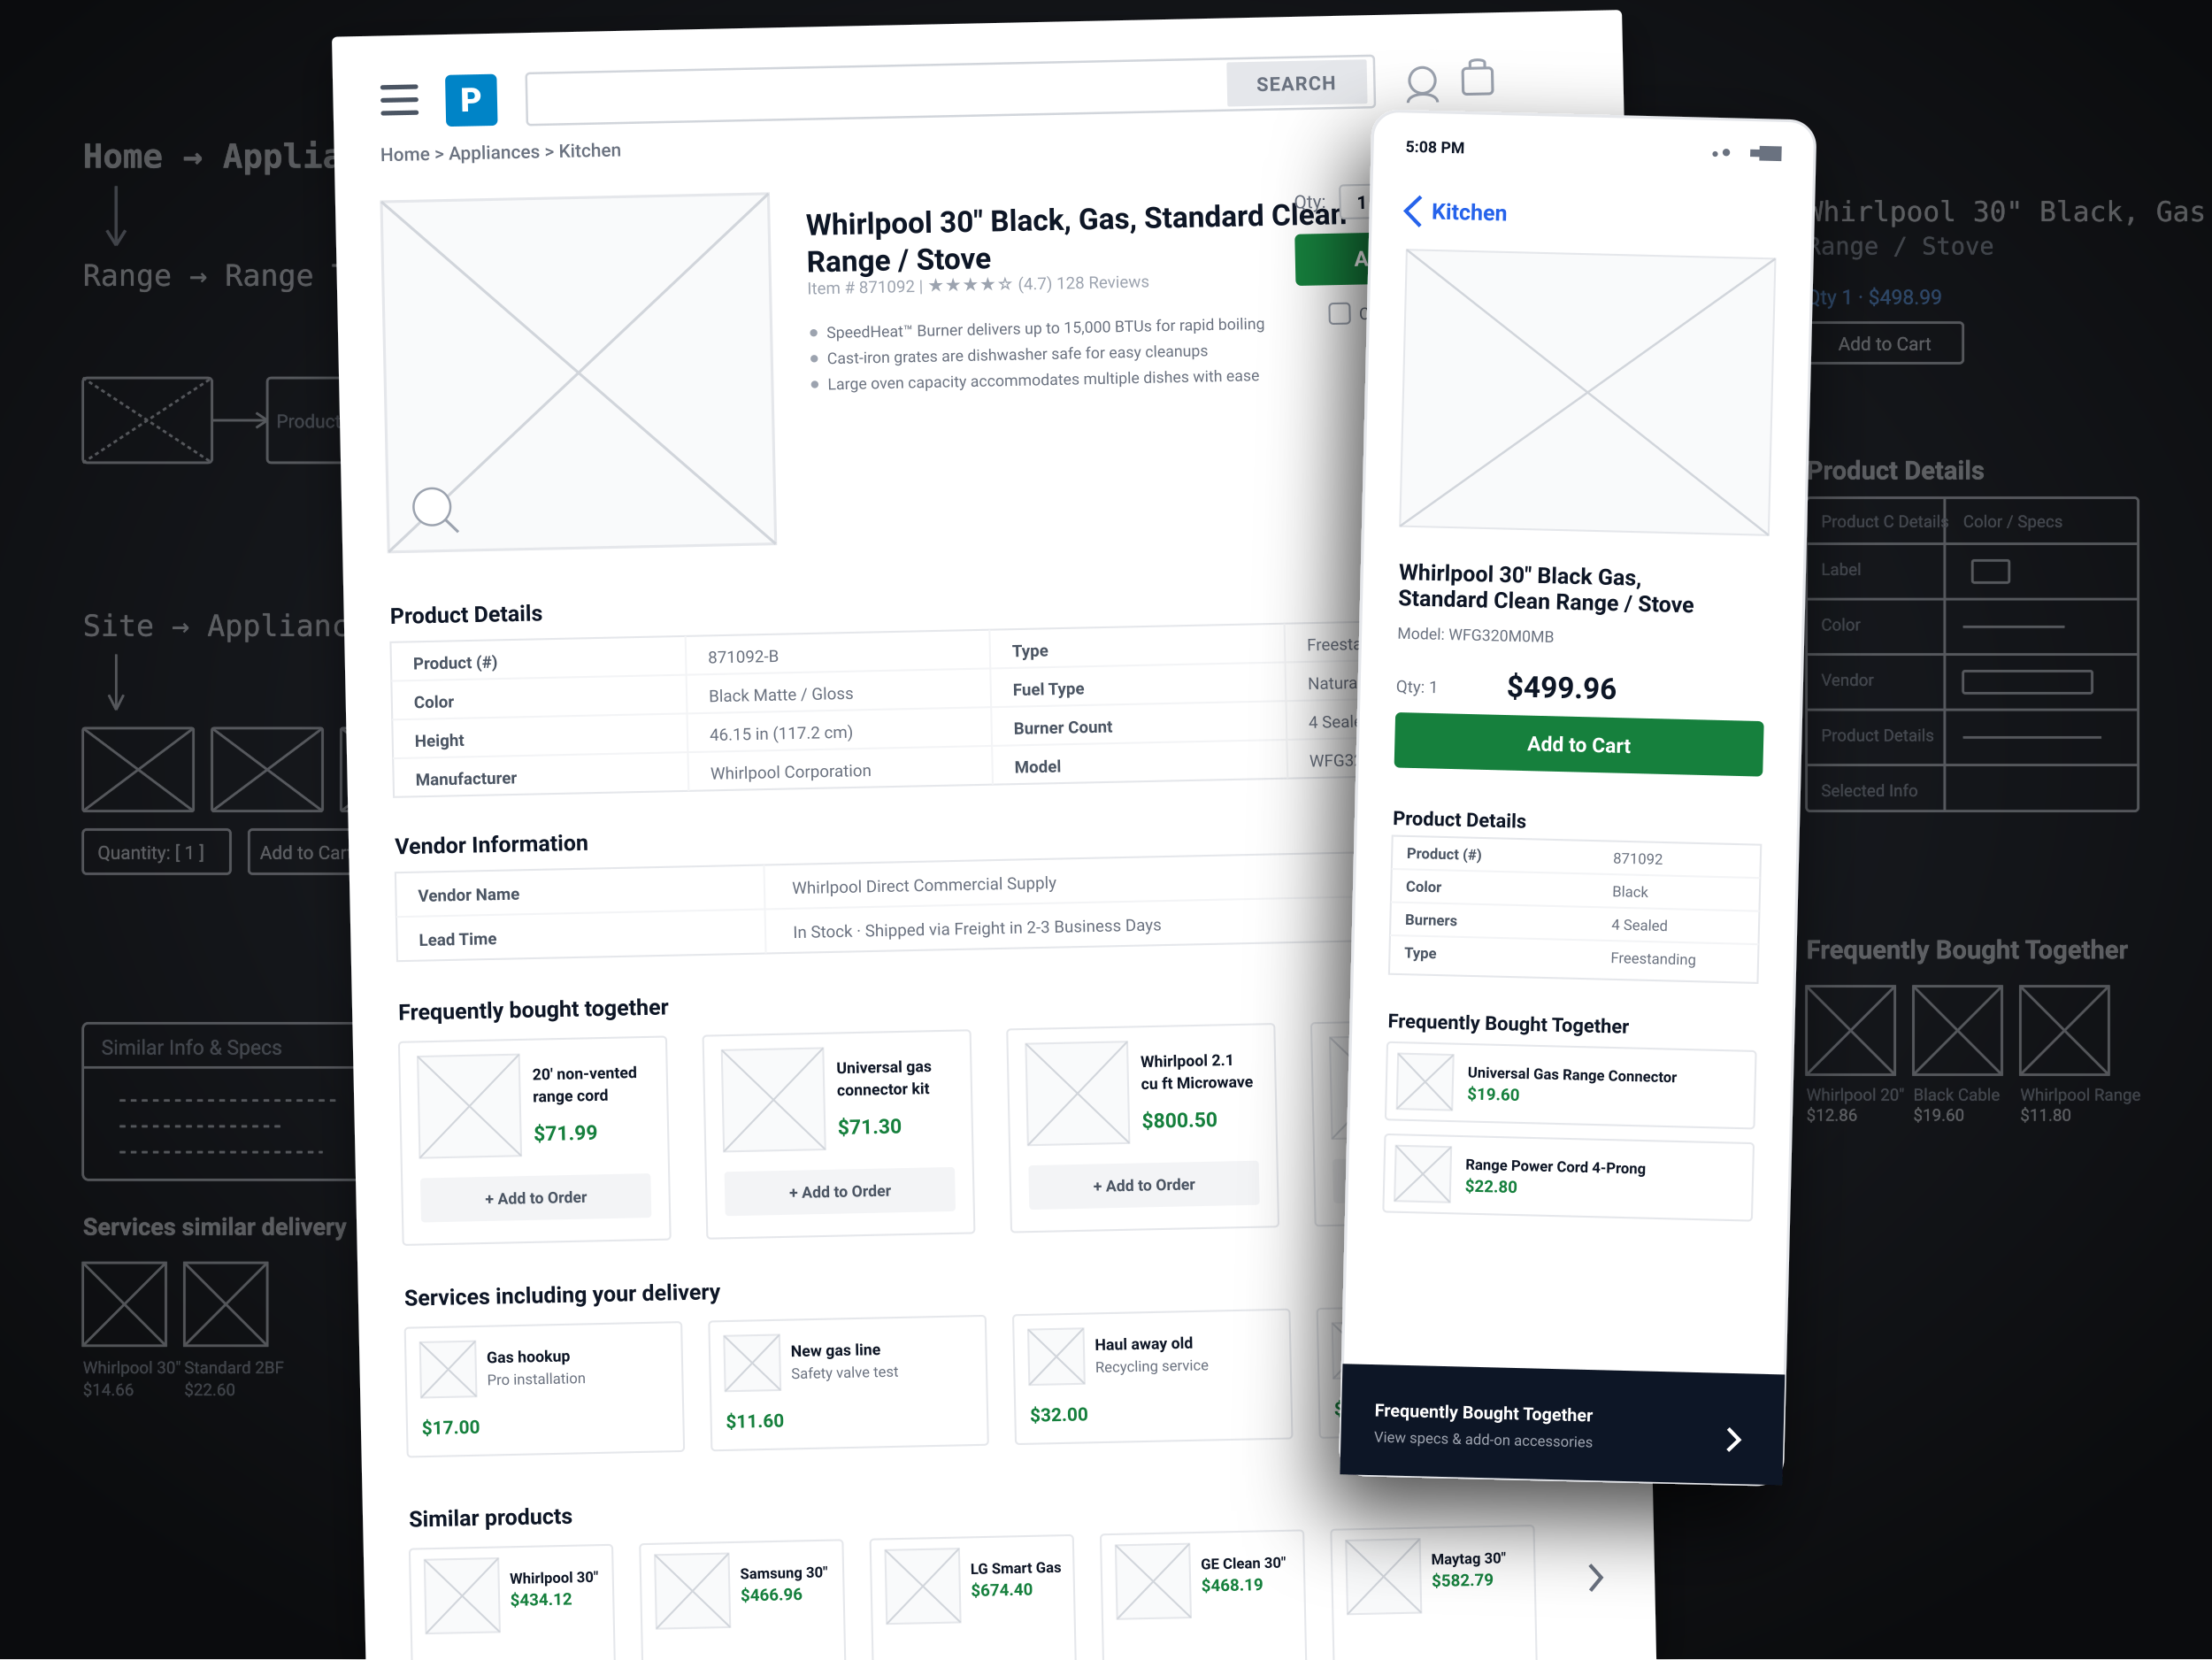
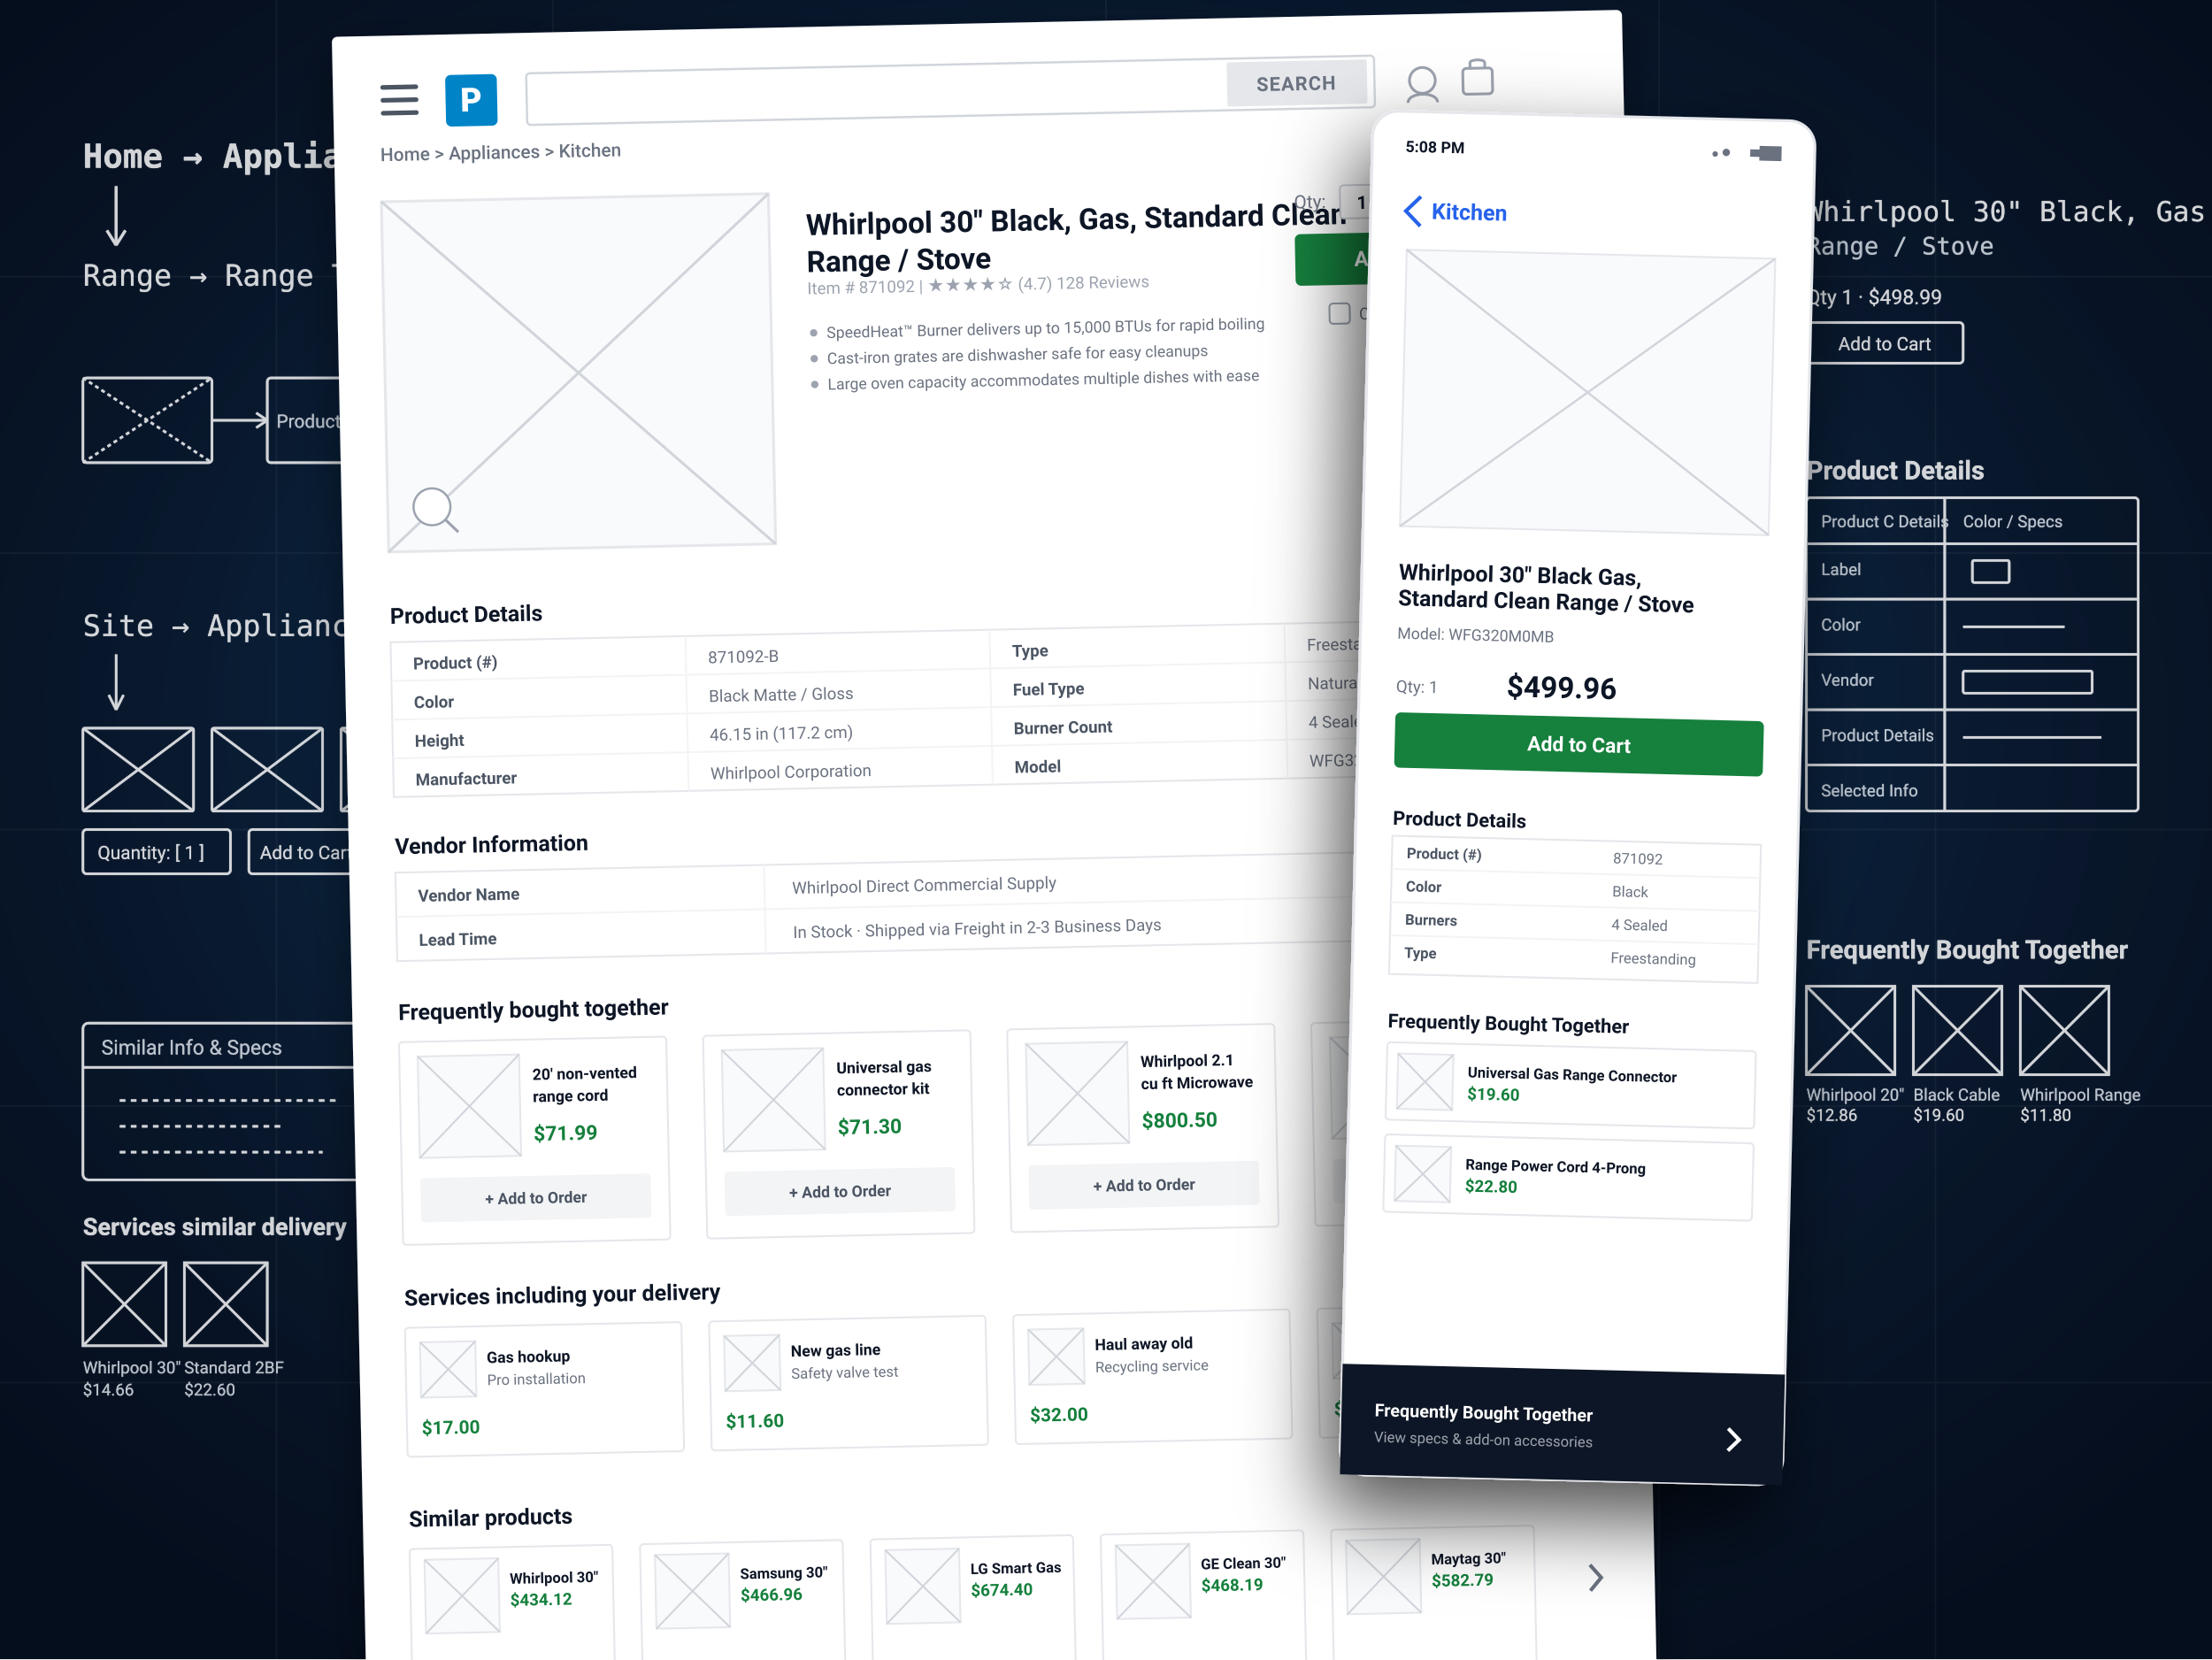
- <svg xmlns="http://www.w3.org/2000/svg" viewBox="0 0 1200 900" width="1200" height="900" style="background:#131518; font-family:-apple-system, BlinkMacSystemFont, 'Segoe UI', Roboto, Helvetica, Arial, sans-serif;">
+ <svg xmlns="http://www.w3.org/2000/svg" viewBox="0 0 1200 900" width="1200" height="900" style="background:#0a192f; font-family:-apple-system, BlinkMacSystemFont, 'Segoe UI', Roboto, Helvetica, Arial, sans-serif;">
  <defs>
    <radialGradient id="bgGlow" cx="50%" cy="45%" r="65%">
-       <stop offset="0%" stop-color="#1e222a" />
-       <stop offset="60%" stop-color="#14161a" />
-       <stop offset="100%" stop-color="#0b0c0e" />
+       <stop offset="0%" stop-color="#142a4e" />
+       <stop offset="55%" stop-color="#0a192f" />
+       <stop offset="100%" stop-color="#050e1d" />
+     </radialGradient>
+     <radialGradient id="navyAmbient" cx="48%" cy="42%" r="55%">
+       <stop offset="0%" stop-color="#1d4ed8" stop-opacity="0.2" />
+       <stop offset="50%" stop-color="#0284c7" stop-opacity="0.08" />
+       <stop offset="100%" stop-color="#050e1d" stop-opacity="0" />
    </radialGradient>
    <filter id="paperShadow" x="-20%" y="-20%" width="150%" height="150%">
      <feDropShadow dx="-10" dy="25" stdDeviation="30" flood-color="#000000" flood-opacity="0.75" />
      <feDropShadow dx="0" dy="8" stdDeviation="12" flood-color="#000000" flood-opacity="0.4" />
    </filter>
    <filter id="mobileShadow" x="-20%" y="-20%" width="150%" height="150%">
      <feDropShadow dx="-8" dy="20" stdDeviation="22" flood-color="#000000" flood-opacity="0.7" />
    </filter>
    <filter id="chalkGlow" x="-10%" y="-10%" width="120%" height="120%">
      <feGaussianBlur stdDeviation="0.4" result="blur" />
      <feMerge>
        <feMergeNode in="blur" />
        <feMergeNode in="SourceGraphic" />
      </feMerge>
    </filter>
  </defs>
  <rect width="1200" height="900" fill="url(#bgGlow)" />
-   <g opacity="0.35" stroke="#d1d5db" stroke-width="1.2" fill="none" filter="url(#chalkGlow)">
+   <rect width="1200" height="900" fill="url(#navyAmbient)" />
+   <g opacity="0.05" stroke="#ffffff" stroke-width="0.8">
+     <line x1="0" y1="150" x2="1200" y2="150" />
+     <line x1="0" y1="300" x2="1200" y2="300" />
+     <line x1="0" y1="450" x2="1200" y2="450" />
+     <line x1="0" y1="600" x2="1200" y2="600" />
+     <line x1="0" y1="750" x2="1200" y2="750" />
+     <line x1="150" y1="0" x2="150" y2="900" />
+     <line x1="300" y1="0" x2="300" y2="900" />
+     <line x1="600" y1="0" x2="600" y2="900" />
+     <line x1="900" y1="0" x2="900" y2="900" />
+     <line x1="1050" y1="0" x2="1050" y2="900" />
+   </g>
+   <g opacity="0.82" stroke="#ffffff" stroke-width="1.3" fill="none" filter="url(#chalkGlow)">
    <g transform="translate(45, 75)">
-       <text x="0" y="16" font-size="18" fill="#e5e7eb" font-family="monospace" font-weight="bold" stroke="none">Home → Appliances → Kitchen</text>
-       <line x1="18" y1="26" x2="18" y2="58" stroke="#9ca3af" stroke-width="1.5" marker-end="url(#arrow)" />
-       <path d="M 18,58 L 13,50 M 18,58 L 23,50" stroke="#9ca3af" stroke-width="1.5" />
-       <text x="0" y="80" font-size="16" fill="#e5e7eb" font-family="monospace" stroke="none">Range → Range Top</text>
+       <text x="0" y="16" font-size="18" fill="#ffffff" font-family="monospace" font-weight="bold" stroke="none">Home → Appliances → Kitchen</text>
+       <line x1="18" y1="26" x2="18" y2="58" stroke="#ffffff" stroke-width="1.5" marker-end="url(#arrow)" />
+       <path d="M 18,58 L 13,50 M 18,58 L 23,50" stroke="#ffffff" stroke-width="1.5" />
+       <text x="0" y="80" font-size="16" fill="#ffffff" font-family="monospace" stroke="none">Range → Range Top</text>
      <rect x="0" y="130" width="70" height="46" rx="2" />
      <line x1="0" y1="130" x2="70" y2="176" stroke-dasharray="2,2" />
      <line x1="0" y1="176" x2="70" y2="130" stroke-dasharray="2,2" />
      <line x1="70" y1="153" x2="100" y2="153" />
      <path d="M 100,153 L 94,149 M 100,153 L 94,157" />
      <rect x="100" y="130" width="80" height="46" rx="2" />
-       <text x="105" y="157" font-size="10" fill="#9ca3af" stroke="none">Product Details</text>
-       <text x="0" y="270" font-size="16" fill="#e5e7eb" font-family="monospace" stroke="none">Site → Appliances</text>
+       <text x="105" y="157" font-size="10" fill="#e2e8f0" stroke="none">Product Details</text>
+       <text x="0" y="270" font-size="16" fill="#ffffff" font-family="monospace" stroke="none">Site → Appliances</text>
      <line x1="18" y1="280" x2="18" y2="310" />
      <path d="M 18,310 L 14,302 M 18,310 L 22,302" />
      <g transform="translate(0, 320)">
        <rect x="0" y="0" width="60" height="45" rx="1" />
        <line x1="0" y1="0" x2="60" y2="45" />
        <line x1="0" y1="45" x2="60" y2="0" />
        <rect x="70" y="0" width="60" height="45" rx="1" />
        <line x1="70" y1="0" x2="130" y2="45" />
        <line x1="70" y1="45" x2="130" y2="0" />
        <rect x="140" y="0" width="60" height="45" rx="1" />
        <line x1="140" y1="0" x2="200" y2="45" />
        <line x1="140" y1="45" x2="200" y2="0" />
        <rect x="0" y="55" width="80" height="24" rx="2" />
-         <text x="8" y="71" font-size="10" fill="#e5e7eb" stroke="none">Quantity: [ 1 ]</text>
+         <text x="8" y="71" font-size="10" fill="#ffffff" stroke="none">Quantity: [ 1 ]</text>
        <rect x="90" y="55" width="90" height="24" rx="2" />
-         <text x="96" y="71" font-size="10" fill="#e5e7eb" stroke="none">Add to Cart 4</text>
+         <text x="96" y="71" font-size="10" fill="#ffffff" stroke="none">Add to Cart 4</text>
      </g>
      <g transform="translate(0, 480)">
        <rect x="0" y="0" width="160" height="85" rx="3" />
        <line x1="0" y1="24" x2="160" y2="24" />
-         <text x="10" y="17" font-size="11" fill="#9ca3af" stroke="none">Similar Info &amp; Specs</text>
+         <text x="10" y="17" font-size="11" fill="#e2e8f0" stroke="none">Similar Info &amp; Specs</text>
        <line x1="20" y1="42" x2="140" y2="42" stroke-dasharray="3,3" />
        <line x1="20" y1="56" x2="110" y2="56" stroke-dasharray="3,3" />
        <line x1="20" y1="70" x2="130" y2="70" stroke-dasharray="3,3" />
-         <text x="0" y="115" font-size="13" fill="#e5e7eb" stroke="none" font-weight="bold">Services similar delivery</text>
+         <text x="0" y="115" font-size="13" fill="#ffffff" stroke="none" font-weight="bold">Services similar delivery</text>
        <rect x="0" y="130" width="45" height="45" />
        <line x1="0" y1="130" x2="45" y2="175" />
        <line x1="0" y1="175" x2="45" y2="130" />
-         <text x="0" y="190" font-size="9" fill="#9ca3af" stroke="none">Whirlpool 30"</text>
-         <text x="0" y="202" font-size="9" fill="#9ca3af" stroke="none">$14.66</text>
+         <text x="0" y="190" font-size="9" fill="#e2e8f0" stroke="none">Whirlpool 30"</text>
+         <text x="0" y="202" font-size="9" fill="#e2e8f0" stroke="none">$14.66</text>
        <rect x="55" y="130" width="45" height="45" />
        <line x1="55" y1="130" x2="100" y2="175" />
        <line x1="55" y1="175" x2="100" y2="130" />
-         <text x="55" y="190" font-size="9" fill="#9ca3af" stroke="none">Standard 2BF</text>
-         <text x="55" y="202" font-size="9" fill="#9ca3af" stroke="none">$22.60</text>
+         <text x="55" y="190" font-size="9" fill="#e2e8f0" stroke="none">Standard 2BF</text>
+         <text x="55" y="202" font-size="9" fill="#e2e8f0" stroke="none">$22.60</text>
      </g>
    </g>
    <g transform="translate(980, 100)">
-       <text x="0" y="20" font-size="15" fill="#e5e7eb" stroke="none" font-family="monospace">Whirlpool 30" Black, Gas</text>
-       <text x="0" y="38" font-size="13" fill="#9ca3af" stroke="none" font-family="monospace">Range / Stove</text>
-       <text x="0" y="65" font-size="11" fill="#60a5fa" stroke="none">Qty 1 · $498.99</text>
+       <text x="0" y="20" font-size="15" fill="#ffffff" stroke="none" font-family="monospace">Whirlpool 30" Black, Gas</text>
+       <text x="0" y="38" font-size="13" fill="#e2e8f0" stroke="none" font-family="monospace">Range / Stove</text>
+       <text x="0" y="65" font-size="11" fill="#ffffff" stroke="none">Qty 1 · $498.99</text>
      <rect x="0" y="75" width="85" height="22" rx="2" />
-       <text x="42.5" y="90" text-anchor="middle" font-size="10" fill="#e5e7eb" stroke="none">Add to Cart</text>
+       <text x="42.5" y="90" text-anchor="middle" font-size="10" fill="#ffffff" stroke="none">Add to Cart</text>
      <g transform="translate(0, 160)">
-         <text x="0" y="0" font-size="14" fill="#e5e7eb" stroke="none" font-weight="bold">Product Details</text>
+         <text x="0" y="0" font-size="14" fill="#ffffff" stroke="none" font-weight="bold">Product Details</text>
        <rect x="0" y="10" width="180" height="170" rx="2" />
        <line x1="0" y1="35" x2="180" y2="35" />
        <line x1="0" y1="65" x2="180" y2="65" />
        <line x1="0" y1="95" x2="180" y2="95" />
        <line x1="0" y1="125" x2="180" y2="125" />
        <line x1="0" y1="155" x2="180" y2="155" />
        <line x1="75" y1="10" x2="75" y2="180" />
-         <text x="8" y="26" font-size="9" fill="#9ca3af" stroke="none">Product C Details</text>
-         <text x="85" y="26" font-size="9" fill="#9ca3af" stroke="none">Color / Specs</text>
-         <text x="8" y="52" font-size="9" fill="#9ca3af" stroke="none">Label</text>
+         <text x="8" y="26" font-size="9" fill="#e2e8f0" stroke="none">Product C Details</text>
+         <text x="85" y="26" font-size="9" fill="#e2e8f0" stroke="none">Color / Specs</text>
+         <text x="8" y="52" font-size="9" fill="#e2e8f0" stroke="none">Label</text>
        <rect x="90" y="44" width="20" height="12" rx="1" />
-         <text x="8" y="82" font-size="9" fill="#9ca3af" stroke="none">Color</text>
+         <text x="8" y="82" font-size="9" fill="#e2e8f0" stroke="none">Color</text>
        <line x1="85" y1="80" x2="140" y2="80" />
-         <text x="8" y="112" font-size="9" fill="#9ca3af" stroke="none">Vendor</text>
+         <text x="8" y="112" font-size="9" fill="#e2e8f0" stroke="none">Vendor</text>
        <rect x="85" y="104" width="70" height="12" rx="1" />
-         <text x="8" y="142" font-size="9" fill="#9ca3af" stroke="none">Product Details</text>
+         <text x="8" y="142" font-size="9" fill="#e2e8f0" stroke="none">Product Details</text>
        <line x1="85" y1="140" x2="160" y2="140" />
-         <text x="8" y="172" font-size="9" fill="#9ca3af" stroke="none">Selected Info</text>
+         <text x="8" y="172" font-size="9" fill="#e2e8f0" stroke="none">Selected Info</text>
      </g>
      <g transform="translate(0, 420)">
-         <text x="0" y="0" font-size="14" fill="#e5e7eb" stroke="none" font-weight="bold">Frequently Bought Together</text>
+         <text x="0" y="0" font-size="14" fill="#ffffff" stroke="none" font-weight="bold">Frequently Bought Together</text>
        <g transform="translate(0, 15)">
          <rect x="0" y="0" width="48" height="48" />
          <line x1="0" y1="0" x2="48" y2="48" />
          <line x1="0" y1="48" x2="48" y2="0" />
-           <text x="0" y="62" font-size="9" fill="#9ca3af" stroke="none">Whirlpool 20"</text>
-           <text x="0" y="73" font-size="9" fill="#e5e7eb" stroke="none">$12.86</text>
+           <text x="0" y="62" font-size="9" fill="#e2e8f0" stroke="none">Whirlpool 20"</text>
+           <text x="0" y="73" font-size="9" fill="#ffffff" stroke="none">$12.86</text>
        </g>
        <g transform="translate(58, 15)">
          <rect x="0" y="0" width="48" height="48" />
          <line x1="0" y1="0" x2="48" y2="48" />
          <line x1="0" y1="48" x2="48" y2="0" />
-           <text x="0" y="62" font-size="9" fill="#9ca3af" stroke="none">Black Cable</text>
-           <text x="0" y="73" font-size="9" fill="#e5e7eb" stroke="none">$19.60</text>
+           <text x="0" y="62" font-size="9" fill="#e2e8f0" stroke="none">Black Cable</text>
+           <text x="0" y="73" font-size="9" fill="#ffffff" stroke="none">$19.60</text>
        </g>
        <g transform="translate(116, 15)">
          <rect x="0" y="0" width="48" height="48" />
          <line x1="0" y1="0" x2="48" y2="48" />
          <line x1="0" y1="48" x2="48" y2="0" />
-           <text x="0" y="62" font-size="9" fill="#9ca3af" stroke="none">Whirlpool Range</text>
-           <text x="0" y="73" font-size="9" fill="#e5e7eb" stroke="none">$11.80</text>
+           <text x="0" y="62" font-size="9" fill="#e2e8f0" stroke="none">Whirlpool Range</text>
+           <text x="0" y="73" font-size="9" fill="#ffffff" stroke="none">$11.80</text>
        </g>
      </g>
    </g>
  </g>
  <g transform="translate(180, 20) rotate(-1.2)" filter="url(#paperShadow)">
    <rect width="700" height="920" rx="3" fill="#FFFFFF" />
    <g transform="translate(25, 20)">
      <line x1="2" y1="8" x2="20" y2="8" stroke="#4b5563" stroke-width="2.5" stroke-linecap="round" />
      <line x1="2" y1="15" x2="20" y2="15" stroke="#4b5563" stroke-width="2.5" stroke-linecap="round" />
      <line x1="2" y1="22" x2="20" y2="22" stroke="#4b5563" stroke-width="2.5" stroke-linecap="round" />
      <rect x="36" y="2" width="28" height="28" rx="3" fill="#0284c7" />
      <text x="44" y="22" font-size="18" font-weight="900" fill="#FFFFFF">P</text>
      <rect x="80" y="2" width="460" height="28" rx="2" fill="#FFFFFF" stroke="#d1d5db" stroke-width="1.2" />
      <rect x="460" y="4" width="76" height="24" rx="1" fill="#e5e7eb" />
      <text x="476" y="20" font-size="10.5" font-weight="bold" fill="#6b7280" letter-spacing="0.5">SEARCH</text>
      <circle cx="566" cy="16" r="7" fill="none" stroke="#9ca3af" stroke-width="1.5" />
      <path d="M 558,28 C 558,22 574,22 574,28" fill="none" stroke="#9ca3af" stroke-width="1.5" />
      <rect x="588" y="10" width="16" height="14" rx="2" fill="none" stroke="#9ca3af" stroke-width="1.5" />
      <path d="M 592,10 L 592,7 C 592,5 600,5 600,7 L 600,10" fill="none" stroke="#9ca3af" stroke-width="1.5" />
    </g>
    <g transform="translate(25, 68)">
      <text font-size="10" fill="#6b7280" font-weight="500">Home &gt; Appliances &gt; Kitchen</text>
    </g>
    <g transform="translate(25, 90)">
      <g>
        <rect x="0" y="0" width="210" height="190" fill="#f9fafb" stroke="#e5e7eb" stroke-width="1.5" />
        <line x1="0" y1="0" x2="210" y2="190" stroke="#d1d5db" stroke-width="1.5" />
        <line x1="0" y1="190" x2="210" y2="0" stroke="#d1d5db" stroke-width="1.5" />
        <circle cx="24" cy="166" r="10" fill="#ffffff" stroke="#9ca3af" stroke-width="1.2" />
        <line x1="31" y1="173" x2="38" y2="180" stroke="#9ca3af" stroke-width="1.5" />
      </g>
      <g transform="translate(230, 5)">
        <text x="0" y="18" font-size="16" font-weight="bold" fill="#111827">Whirlpool 30" Black, Gas, Standard Clean</text>
        <text x="0" y="38" font-size="16" font-weight="bold" fill="#111827">Range / Stove</text>
        <g transform="translate(0, 50)">
          <text font-size="9" fill="#9ca3af">Item # 871092 | ★★★★☆ (4.7) 128 Reviews</text>
        </g>
        <g transform="translate(0, 68)">
          <circle cx="3" cy="3" r="2" fill="#9ca3af" />
          <text x="10" y="6" font-size="8.5" fill="#6b7280">SpeedHeat™ Burner delivers up to 15,000 BTUs for rapid boiling</text>
          <circle cx="3" cy="17" r="2" fill="#9ca3af" />
          <text x="10" y="20" font-size="8.5" fill="#6b7280">Cast-iron grates are dishwasher safe for easy cleanups</text>
          <circle cx="3" cy="31" r="2" fill="#9ca3af" />
          <text x="10" y="34" font-size="8.5" fill="#6b7280">Large oven capacity accommodates multiple dishes with ease</text>
        </g>
        <g transform="translate(265, -5)">
          <text x="0" y="14" font-size="10" fill="#6b7280">Qty:</text>
          <rect x="25" y="2" width="28" height="18" rx="2" fill="#ffffff" stroke="#d1d5db" />
          <text x="34" y="15" font-size="10" fill="#111827" font-weight="bold">1</text>
          <path d="M 46,9 L 49,12 L 52,9" fill="none" stroke="#6b7280" stroke-width="1.2" />
          <text x="75" y="18" font-size="18" font-weight="bold" fill="#111827">$466.99</text>
          <rect x="0" y="28" width="150" height="28" rx="3" fill="#15803d" />
          <text x="32" y="46" font-size="11.5" font-weight="bold" fill="#FFFFFF">Add to Cart ▶</text>
          <g transform="translate(0, 66)">
            <rect x="18" y="0" width="11" height="11" rx="2" fill="#ffffff" stroke="#9ca3af" />
            <text x="34" y="9" font-size="9" fill="#6b7280">Compare</text>
            <path d="M 98,4 C 98,1 103,1 105,4 C 107,1 112,1 112,4 C 112,8 105,11 105,11 C 105,11 98,8 98,4 Z" fill="none" stroke="#60a5fa" stroke-width="1.2" />
            <text x="116" y="9" font-size="9" fill="#60a5fa">Wishlist</text>
          </g>
        </g>
      </g>
    </g>
    <g transform="translate(25, 305)">
      <text x="0" y="14" font-size="12" font-weight="bold" fill="#111827">Product Details</text>
      <rect x="0" y="24" width="650" height="84" fill="#ffffff" stroke="#e5e7eb" stroke-width="1" />
      <line x1="0" y1="45" x2="650" y2="45" stroke="#f3f4f6" stroke-width="1" />
      <line x1="0" y1="66" x2="650" y2="66" stroke="#f3f4f6" stroke-width="1" />
      <line x1="0" y1="87" x2="650" y2="87" stroke="#f3f4f6" stroke-width="1" />
      <line x1="160" y1="24" x2="160" y2="108" stroke="#f3f4f6" stroke-width="1" />
      <line x1="325" y1="24" x2="325" y2="108" stroke="#f3f4f6" stroke-width="1" />
      <line x1="485" y1="24" x2="485" y2="108" stroke="#f3f4f6" stroke-width="1" />
      <text x="12" y="39" font-size="9" font-weight="bold" fill="#4b5563">Product (#)</text>
      <text x="172" y="39" font-size="9" fill="#6b7280">871092-B</text>
      <text x="337" y="39" font-size="9" font-weight="bold" fill="#4b5563">Type</text>
      <text x="497" y="39" font-size="9" fill="#6b7280">Freestanding Gas Range</text>
      <text x="12" y="60" font-size="9" font-weight="bold" fill="#4b5563">Color</text>
      <text x="172" y="60" font-size="9" fill="#6b7280">Black Matte / Gloss</text>
      <text x="337" y="60" font-size="9" font-weight="bold" fill="#4b5563">Fuel Type</text>
      <text x="497" y="60" font-size="9" fill="#6b7280">Natural Gas / LP Convertible</text>
      <text x="12" y="81" font-size="9" font-weight="bold" fill="#4b5563">Height</text>
      <text x="172" y="81" font-size="9" fill="#6b7280">46.15 in (117.2 cm)</text>
      <text x="337" y="81" font-size="9" font-weight="bold" fill="#4b5563">Burner Count</text>
      <text x="497" y="81" font-size="9" fill="#6b7280">4 Sealed Burners</text>
      <text x="12" y="102" font-size="9" font-weight="bold" fill="#4b5563">Manufacturer</text>
      <text x="172" y="102" font-size="9" fill="#6b7280">Whirlpool Corporation</text>
      <text x="337" y="102" font-size="9" font-weight="bold" fill="#4b5563">Model</text>
      <text x="497" y="102" font-size="9" fill="#6b7280">WFG320M0MB</text>
    </g>
    <g transform="translate(25, 430)">
      <text x="0" y="14" font-size="12" font-weight="bold" fill="#111827">Vendor Information</text>
      <rect x="0" y="24" width="650" height="48" fill="#ffffff" stroke="#e5e7eb" stroke-width="1" />
      <line x1="0" y1="48" x2="650" y2="48" stroke="#f3f4f6" stroke-width="1" />
      <line x1="200" y1="24" x2="200" y2="72" stroke="#f3f4f6" stroke-width="1" />
      <text x="12" y="40" font-size="9" font-weight="bold" fill="#4b5563">Vendor Name</text>
      <text x="215" y="40" font-size="9" fill="#6b7280">Whirlpool Direct Commercial Supply</text>
      <text x="12" y="64" font-size="9" font-weight="bold" fill="#4b5563">Lead Time</text>
      <text x="215" y="64" font-size="9" fill="#6b7280">In Stock · Shipped via Freight in 2-3 Business Days</text>
    </g>
    <g transform="translate(25, 520)">
      <text x="0" y="14" font-size="12" font-weight="bold" fill="#111827">Frequently bought together</text>
      <g transform="translate(0, 26)">
        <g transform="translate(0, 0)">
          <rect x="0" y="0" width="145" height="110" fill="#ffffff" stroke="#e5e7eb" rx="2" />
          <rect x="10" y="8" width="55" height="55" fill="#f9fafb" stroke="#e5e7eb" />
          <line x1="10" y1="8" x2="65" y2="63" stroke="#d1d5db" />
          <line x1="10" y1="63" x2="65" y2="8" stroke="#d1d5db" />
          <text x="72" y="22" font-size="8.5" font-weight="bold" fill="#111827">20' non-vented</text>
          <text x="72" y="34" font-size="8.5" font-weight="bold" fill="#111827">range cord</text>
          <text x="72" y="55" font-size="11" font-weight="bold" fill="#15803d">$71.99</text>
          <rect x="10" y="74" width="125" height="24" rx="2" fill="#f3f4f6" />
          <text x="45" y="89" font-size="8.5" fill="#4b5563" font-weight="600">+ Add to Order</text>
        </g>
        <g transform="translate(165, 0)">
          <rect x="0" y="0" width="145" height="110" fill="#ffffff" stroke="#e5e7eb" rx="2" />
          <rect x="10" y="8" width="55" height="55" fill="#f9fafb" stroke="#e5e7eb" />
          <line x1="10" y1="8" x2="65" y2="63" stroke="#d1d5db" />
          <line x1="10" y1="63" x2="65" y2="8" stroke="#d1d5db" />
          <text x="72" y="22" font-size="8.5" font-weight="bold" fill="#111827">Universal gas</text>
          <text x="72" y="34" font-size="8.5" font-weight="bold" fill="#111827">connector kit</text>
          <text x="72" y="55" font-size="11" font-weight="bold" fill="#15803d">$71.30</text>
          <rect x="10" y="74" width="125" height="24" rx="2" fill="#f3f4f6" />
          <text x="45" y="89" font-size="8.5" fill="#4b5563" font-weight="600">+ Add to Order</text>
        </g>
        <g transform="translate(330, 0)">
          <rect x="0" y="0" width="145" height="110" fill="#ffffff" stroke="#e5e7eb" rx="2" />
          <rect x="10" y="8" width="55" height="55" fill="#f9fafb" stroke="#e5e7eb" />
          <line x1="10" y1="8" x2="65" y2="63" stroke="#d1d5db" />
          <line x1="10" y1="63" x2="65" y2="8" stroke="#d1d5db" />
          <text x="72" y="22" font-size="8.5" font-weight="bold" fill="#111827">Whirlpool 2.1</text>
          <text x="72" y="34" font-size="8.5" font-weight="bold" fill="#111827">cu ft Microwave</text>
          <text x="72" y="55" font-size="11" font-weight="bold" fill="#15803d">$800.50</text>
          <rect x="10" y="74" width="125" height="24" rx="2" fill="#f3f4f6" />
          <text x="45" y="89" font-size="8.5" fill="#4b5563" font-weight="600">+ Add to Order</text>
        </g>
        <g transform="translate(495, 0)">
          <rect x="0" y="0" width="155" height="110" fill="#ffffff" stroke="#e5e7eb" rx="2" />
          <rect x="10" y="8" width="55" height="55" fill="#f9fafb" stroke="#e5e7eb" />
          <line x1="10" y1="8" x2="65" y2="63" stroke="#d1d5db" />
          <line x1="10" y1="63" x2="65" y2="8" stroke="#d1d5db" />
          <text x="72" y="22" font-size="8.5" font-weight="bold" fill="#111827">Whirlpool 22.1</text>
          <text x="72" y="34" font-size="8.5" font-weight="bold" fill="#111827">Refrigerator</text>
          <text x="72" y="55" font-size="11" font-weight="bold" fill="#15803d">$1,032.16</text>
          <rect x="10" y="74" width="135" height="24" rx="2" fill="#f3f4f6" />
          <text x="50" y="89" font-size="8.5" fill="#4b5563" font-weight="600">+ Add to Order</text>
        </g>
      </g>
    </g>
    <g transform="translate(25, 675)">
      <text x="0" y="14" font-size="12" font-weight="bold" fill="#111827">Services including your delivery</text>
      <g transform="translate(0, 26)">
        <g transform="translate(0, 0)">
          <rect x="0" y="0" width="150" height="70" fill="#ffffff" stroke="#e5e7eb" rx="2" />
          <rect x="8" y="8" width="30" height="30" fill="#f9fafb" stroke="#e5e7eb" />
          <line x1="8" y1="8" x2="38" y2="38" stroke="#d1d5db" />
          <line x1="8" y1="38" x2="38" y2="8" stroke="#d1d5db" />
          <text x="44" y="20" font-size="8.5" font-weight="bold" fill="#111827">Gas hookup</text>
          <text x="44" y="32" font-size="8" fill="#6b7280">Pro installation</text>
          <text x="8" y="58" font-size="10" font-weight="bold" fill="#15803d">$17.00</text>
        </g>
        <g transform="translate(165, 0)">
          <rect x="0" y="0" width="150" height="70" fill="#ffffff" stroke="#e5e7eb" rx="2" />
          <rect x="8" y="8" width="30" height="30" fill="#f9fafb" stroke="#e5e7eb" />
          <line x1="8" y1="8" x2="38" y2="38" stroke="#d1d5db" />
          <line x1="8" y1="38" x2="38" y2="8" stroke="#d1d5db" />
          <text x="44" y="20" font-size="8.5" font-weight="bold" fill="#111827">New gas line</text>
          <text x="44" y="32" font-size="8" fill="#6b7280">Safety valve test</text>
          <text x="8" y="58" font-size="10" font-weight="bold" fill="#15803d">$11.60</text>
        </g>
        <g transform="translate(330, 0)">
          <rect x="0" y="0" width="150" height="70" fill="#ffffff" stroke="#e5e7eb" rx="2" />
          <rect x="8" y="8" width="30" height="30" fill="#f9fafb" stroke="#e5e7eb" />
          <line x1="8" y1="8" x2="38" y2="38" stroke="#d1d5db" />
          <line x1="8" y1="38" x2="38" y2="8" stroke="#d1d5db" />
          <text x="44" y="20" font-size="8.5" font-weight="bold" fill="#111827">Haul away old</text>
          <text x="44" y="32" font-size="8" fill="#6b7280">Recycling service</text>
          <text x="8" y="58" font-size="10" font-weight="bold" fill="#15803d">$32.00</text>
        </g>
        <g transform="translate(495, 0)">
          <rect x="0" y="0" width="155" height="70" fill="#ffffff" stroke="#e5e7eb" rx="2" />
          <rect x="8" y="8" width="30" height="30" fill="#f9fafb" stroke="#e5e7eb" />
          <line x1="8" y1="8" x2="38" y2="38" stroke="#d1d5db" />
          <line x1="8" y1="38" x2="38" y2="8" stroke="#d1d5db" />
          <text x="44" y="20" font-size="8.5" font-weight="bold" fill="#111827">Door removal</text>
          <text x="44" y="32" font-size="8" fill="#6b7280">Tight entryways</text>
          <text x="8" y="58" font-size="10" font-weight="bold" fill="#15803d">$52.00</text>
        </g>
      </g>
    </g>
    <g transform="translate(25, 795)">
      <text x="0" y="14" font-size="12" font-weight="bold" fill="#111827">Similar products</text>
      <path d="M 640,48 L 646,55 L 640,62" fill="none" stroke="#6b7280" stroke-width="2" />
      <g transform="translate(0, 26)">
        <g transform="translate(0, 0)">
          <rect x="0" y="0" width="110" height="80" fill="#ffffff" stroke="#e5e7eb" rx="2" />
          <rect x="8" y="6" width="40" height="40" fill="#f9fafb" stroke="#e5e7eb" />
          <line x1="8" y1="6" x2="48" y2="46" stroke="#d1d5db" />
          <line x1="8" y1="46" x2="48" y2="6" stroke="#d1d5db" />
          <text x="54" y="20" font-size="8" font-weight="bold" fill="#111827">Whirlpool 30"</text>
          <text x="54" y="32" font-size="9" font-weight="bold" fill="#15803d">$434.12</text>
        </g>
        <g transform="translate(125, 0)">
          <rect x="0" y="0" width="110" height="80" fill="#ffffff" stroke="#e5e7eb" rx="2" />
          <rect x="8" y="6" width="40" height="40" fill="#f9fafb" stroke="#e5e7eb" />
          <line x1="8" y1="6" x2="48" y2="46" stroke="#d1d5db" />
          <line x1="8" y1="46" x2="48" y2="6" stroke="#d1d5db" />
          <text x="54" y="20" font-size="8" font-weight="bold" fill="#111827">Samsung 30"</text>
          <text x="54" y="32" font-size="9" font-weight="bold" fill="#15803d">$466.96</text>
        </g>
        <g transform="translate(250, 0)">
          <rect x="0" y="0" width="110" height="80" fill="#ffffff" stroke="#e5e7eb" rx="2" />
          <rect x="8" y="6" width="40" height="40" fill="#f9fafb" stroke="#e5e7eb" />
          <line x1="8" y1="6" x2="48" y2="46" stroke="#d1d5db" />
          <line x1="8" y1="46" x2="48" y2="6" stroke="#d1d5db" />
          <text x="54" y="20" font-size="8" font-weight="bold" fill="#111827">LG Smart Gas</text>
          <text x="54" y="32" font-size="9" font-weight="bold" fill="#15803d">$674.40</text>
        </g>
        <g transform="translate(375, 0)">
          <rect x="0" y="0" width="110" height="80" fill="#ffffff" stroke="#e5e7eb" rx="2" />
          <rect x="8" y="6" width="40" height="40" fill="#f9fafb" stroke="#e5e7eb" />
          <line x1="8" y1="6" x2="48" y2="46" stroke="#d1d5db" />
          <line x1="8" y1="46" x2="48" y2="6" stroke="#d1d5db" />
          <text x="54" y="20" font-size="8" font-weight="bold" fill="#111827">GE Clean 30"</text>
          <text x="54" y="32" font-size="9" font-weight="bold" fill="#15803d">$468.19</text>
        </g>
        <g transform="translate(500, 0)">
          <rect x="0" y="0" width="110" height="80" fill="#ffffff" stroke="#e5e7eb" rx="2" />
          <rect x="8" y="6" width="40" height="40" fill="#f9fafb" stroke="#e5e7eb" />
          <line x1="8" y1="6" x2="48" y2="46" stroke="#d1d5db" />
          <line x1="8" y1="46" x2="48" y2="6" stroke="#d1d5db" />
          <text x="54" y="20" font-size="8" font-weight="bold" fill="#111827">Maytag 30"</text>
          <text x="54" y="32" font-size="9" font-weight="bold" fill="#15803d">$582.79</text>
        </g>
      </g>
    </g>
  </g>
  <g transform="translate(745, 60) rotate(1.4)" filter="url(#mobileShadow)">
    <rect width="240" height="740" rx="14" fill="#FFFFFF" stroke="#e5e7eb" stroke-width="1.5" />
    <text x="18" y="22" font-size="8.5" font-weight="bold" fill="#111827">5:08 PM</text>
    <path d="M 205,16 L 210,16 L 210,14 L 222,14 L 222,22 L 210,22 L 210,20 L 205,20 Z" fill="#6b7280" />
    <circle cx="192" cy="18" r="2" fill="#6b7280" />
    <circle cx="186" cy="19" r="1.5" fill="#6b7280" />
    <g transform="translate(15, 38)">
      <path d="M 12,8 L 4,16 L 12,24" fill="none" stroke="#2563eb" stroke-width="2" />
      <text x="18" y="20" font-size="12" fill="#2563eb" font-weight="600">Kitchen</text>
    </g>
    <g transform="translate(20, 75)">
      <rect x="0" y="0" width="200" height="150" fill="#f9fafb" stroke="#e5e7eb" />
      <line x1="0" y1="0" x2="200" y2="150" stroke="#d1d5db" stroke-width="1.2" />
      <line x1="0" y1="150" x2="200" y2="0" stroke="#d1d5db" stroke-width="1.2" />
    </g>
    <g transform="translate(20, 240)">
      <text x="0" y="14" font-size="12" font-weight="bold" fill="#111827">Whirlpool 30" Black Gas,</text>
      <text x="0" y="28" font-size="12" font-weight="bold" fill="#111827">Standard Clean Range / Stove</text>
      <text x="0" y="46" font-size="8.5" fill="#6b7280">Model: WFG320M0MB</text>
      <g transform="translate(0, 60)">
        <text x="0" y="15" font-size="9" fill="#6b7280">Qty: 1</text>
        <text x="60" y="16" font-size="16" font-weight="bold" fill="#111827">$499.96</text>
        <rect x="0" y="26" width="200" height="30" rx="3" fill="#15803d" />
        <text x="100" y="45" text-anchor="middle" font-size="11" font-weight="bold" fill="#FFFFFF">Add to Cart</text>
      </g>
    </g>
    <g transform="translate(20, 375)">
      <text x="0" y="12" font-size="10.5" font-weight="bold" fill="#111827">Product Details</text>
      <rect x="0" y="18" width="200" height="75" fill="#ffffff" stroke="#e5e7eb" />
      <line x1="0" y1="36" x2="200" y2="36" stroke="#f3f4f6" />
      <line x1="0" y1="54" x2="200" y2="54" stroke="#f3f4f6" />
      <line x1="0" y1="72" x2="200" y2="72" stroke="#f3f4f6" />
      <text x="8" y="30" font-size="8" font-weight="bold" fill="#4b5563">Product (#)</text>
      <text x="120" y="30" font-size="8" fill="#6b7280">871092</text>
      <text x="8" y="48" font-size="8" font-weight="bold" fill="#4b5563">Color</text>
      <text x="120" y="48" font-size="8" fill="#6b7280">Black</text>
      <text x="8" y="66" font-size="8" font-weight="bold" fill="#4b5563">Burners</text>
      <text x="120" y="66" font-size="8" fill="#6b7280">4 Sealed</text>
      <text x="8" y="84" font-size="8" font-weight="bold" fill="#4b5563">Type</text>
      <text x="120" y="84" font-size="8" fill="#6b7280">Freestanding</text>
    </g>
    <g transform="translate(20, 485)">
      <text x="0" y="12" font-size="10.5" font-weight="bold" fill="#111827">Frequently Bought Together</text>
      <g transform="translate(0, 20)">
        <rect x="0" y="0" width="200" height="42" fill="#ffffff" stroke="#e5e7eb" rx="2" />
        <rect x="6" y="6" width="30" height="30" fill="#f9fafb" stroke="#e5e7eb" />
        <line x1="6" y1="6" x2="36" y2="36" stroke="#d1d5db" />
        <line x1="6" y1="36" x2="36" y2="6" stroke="#d1d5db" />
        <text x="44" y="18" font-size="8" font-weight="bold" fill="#111827">Universal Gas Range Connector</text>
        <text x="44" y="30" font-size="9" font-weight="bold" fill="#15803d">$19.60</text>
      </g>
      <g transform="translate(0, 70)">
        <rect x="0" y="0" width="200" height="42" fill="#ffffff" stroke="#e5e7eb" rx="2" />
        <rect x="6" y="6" width="30" height="30" fill="#f9fafb" stroke="#e5e7eb" />
        <line x1="6" y1="6" x2="36" y2="36" stroke="#d1d5db" />
        <line x1="6" y1="36" x2="36" y2="6" stroke="#d1d5db" />
        <text x="44" y="18" font-size="8" font-weight="bold" fill="#111827">Range Power Cord 4-Prong</text>
        <text x="44" y="30" font-size="9" font-weight="bold" fill="#15803d">$22.80</text>
      </g>
    </g>
    <g transform="translate(0, 680)">
      <rect width="240" height="60" fill="#111827" />
      <text x="18" y="28" font-size="9.5" font-weight="bold" fill="#FFFFFF">Frequently Bought Together</text>
      <text x="18" y="42" font-size="8" fill="#9ca3af">View specs &amp; add-on accessories</text>
      <path d="M 210,30 L 216,36 L 210,42" fill="none" stroke="#FFFFFF" stroke-width="2" />
    </g>
  </g>
</svg>
